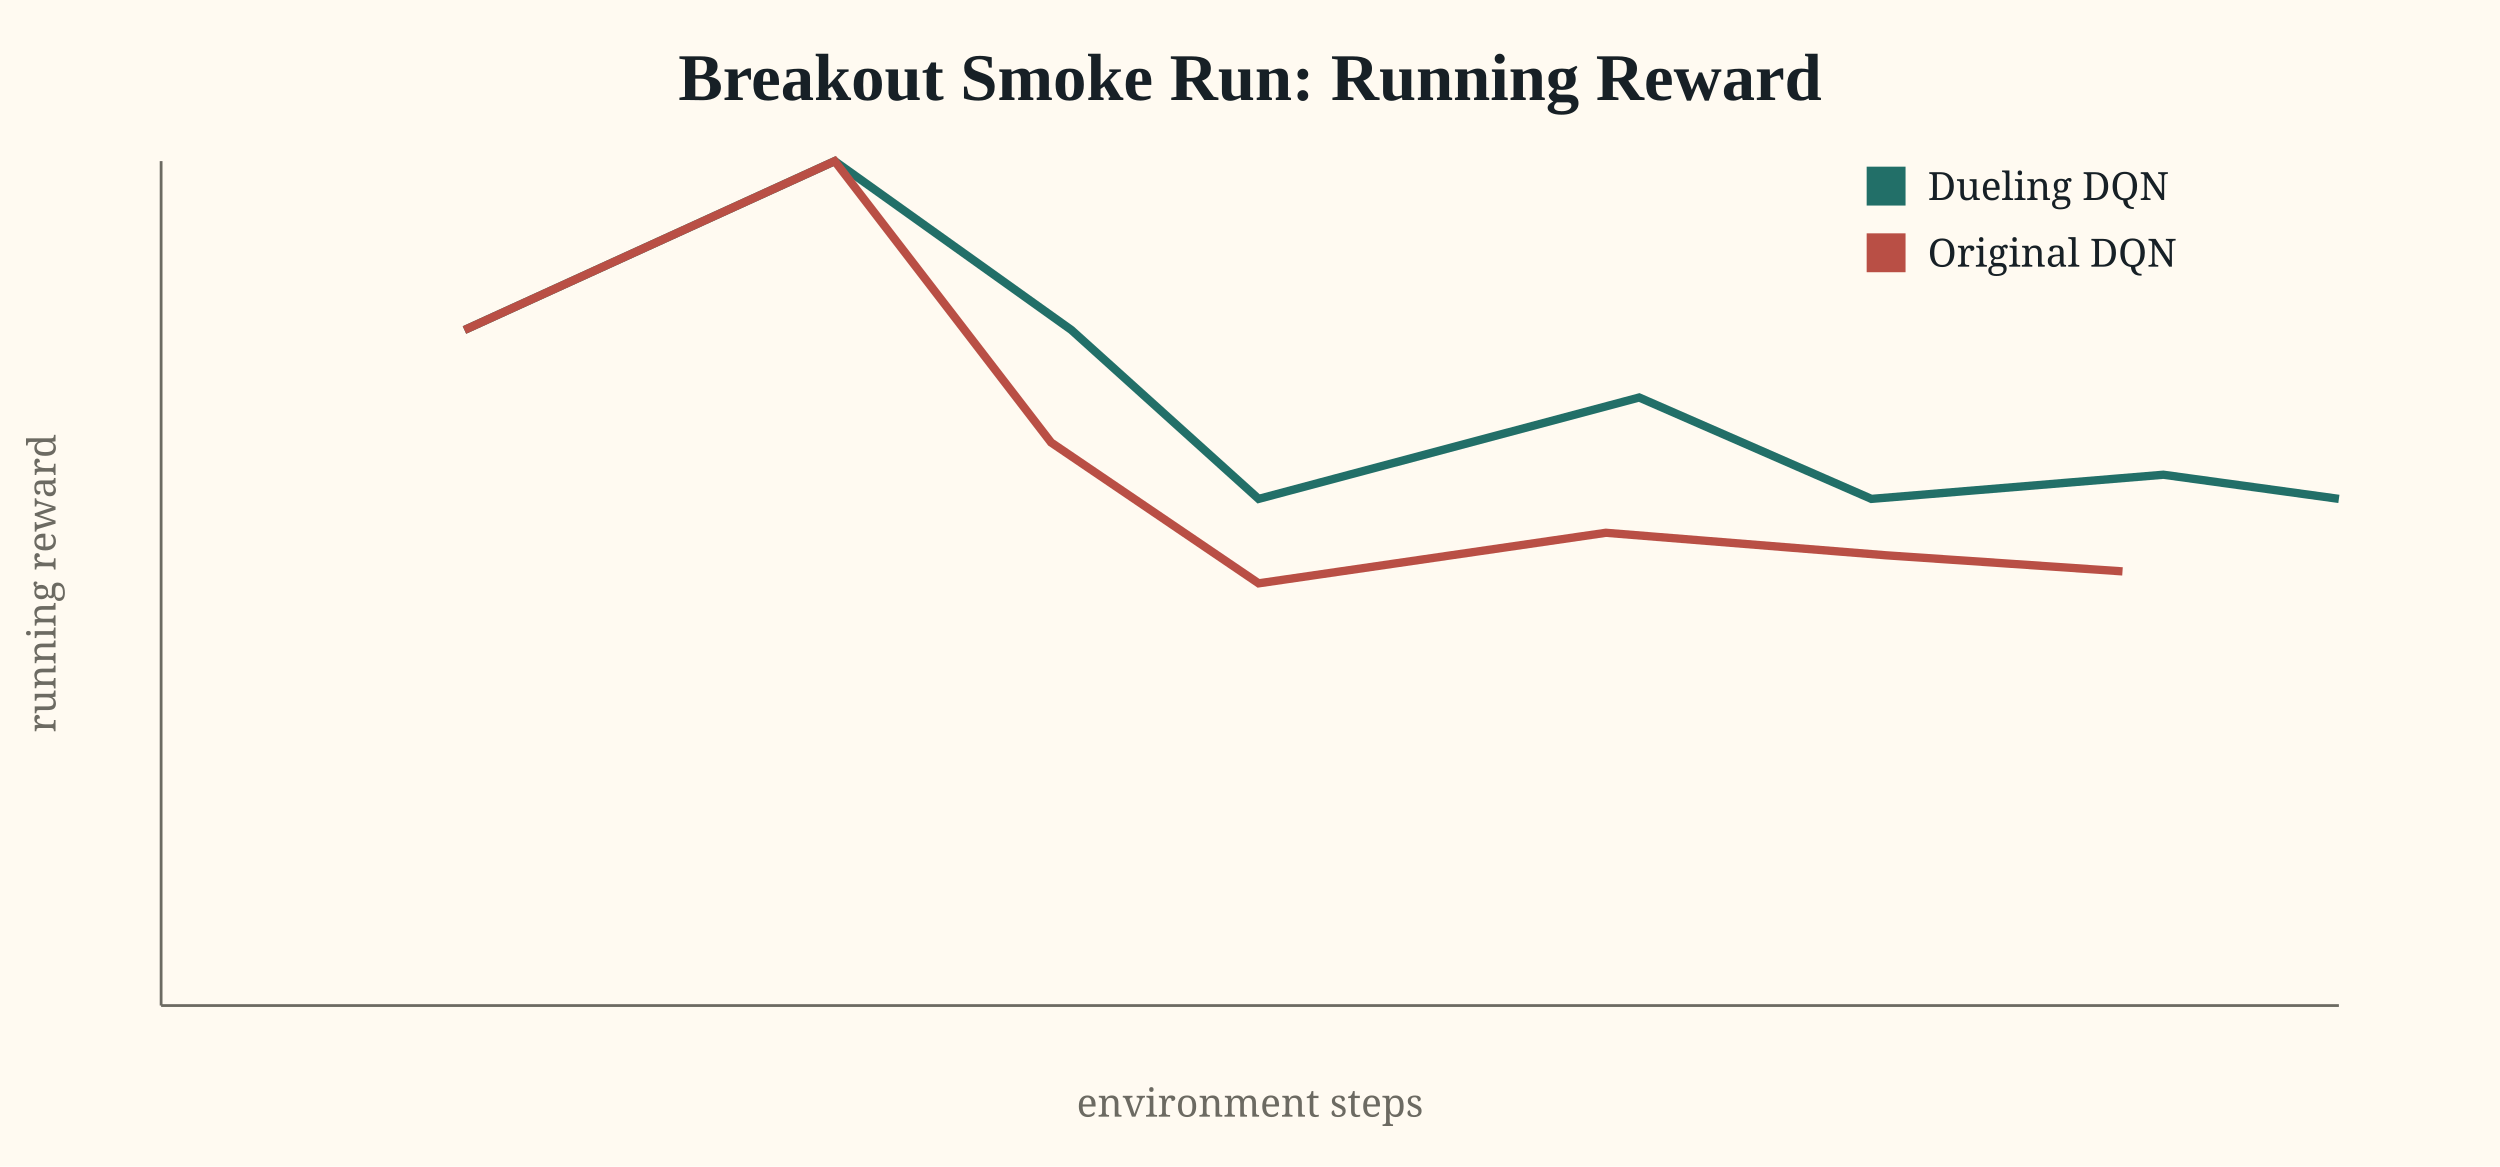
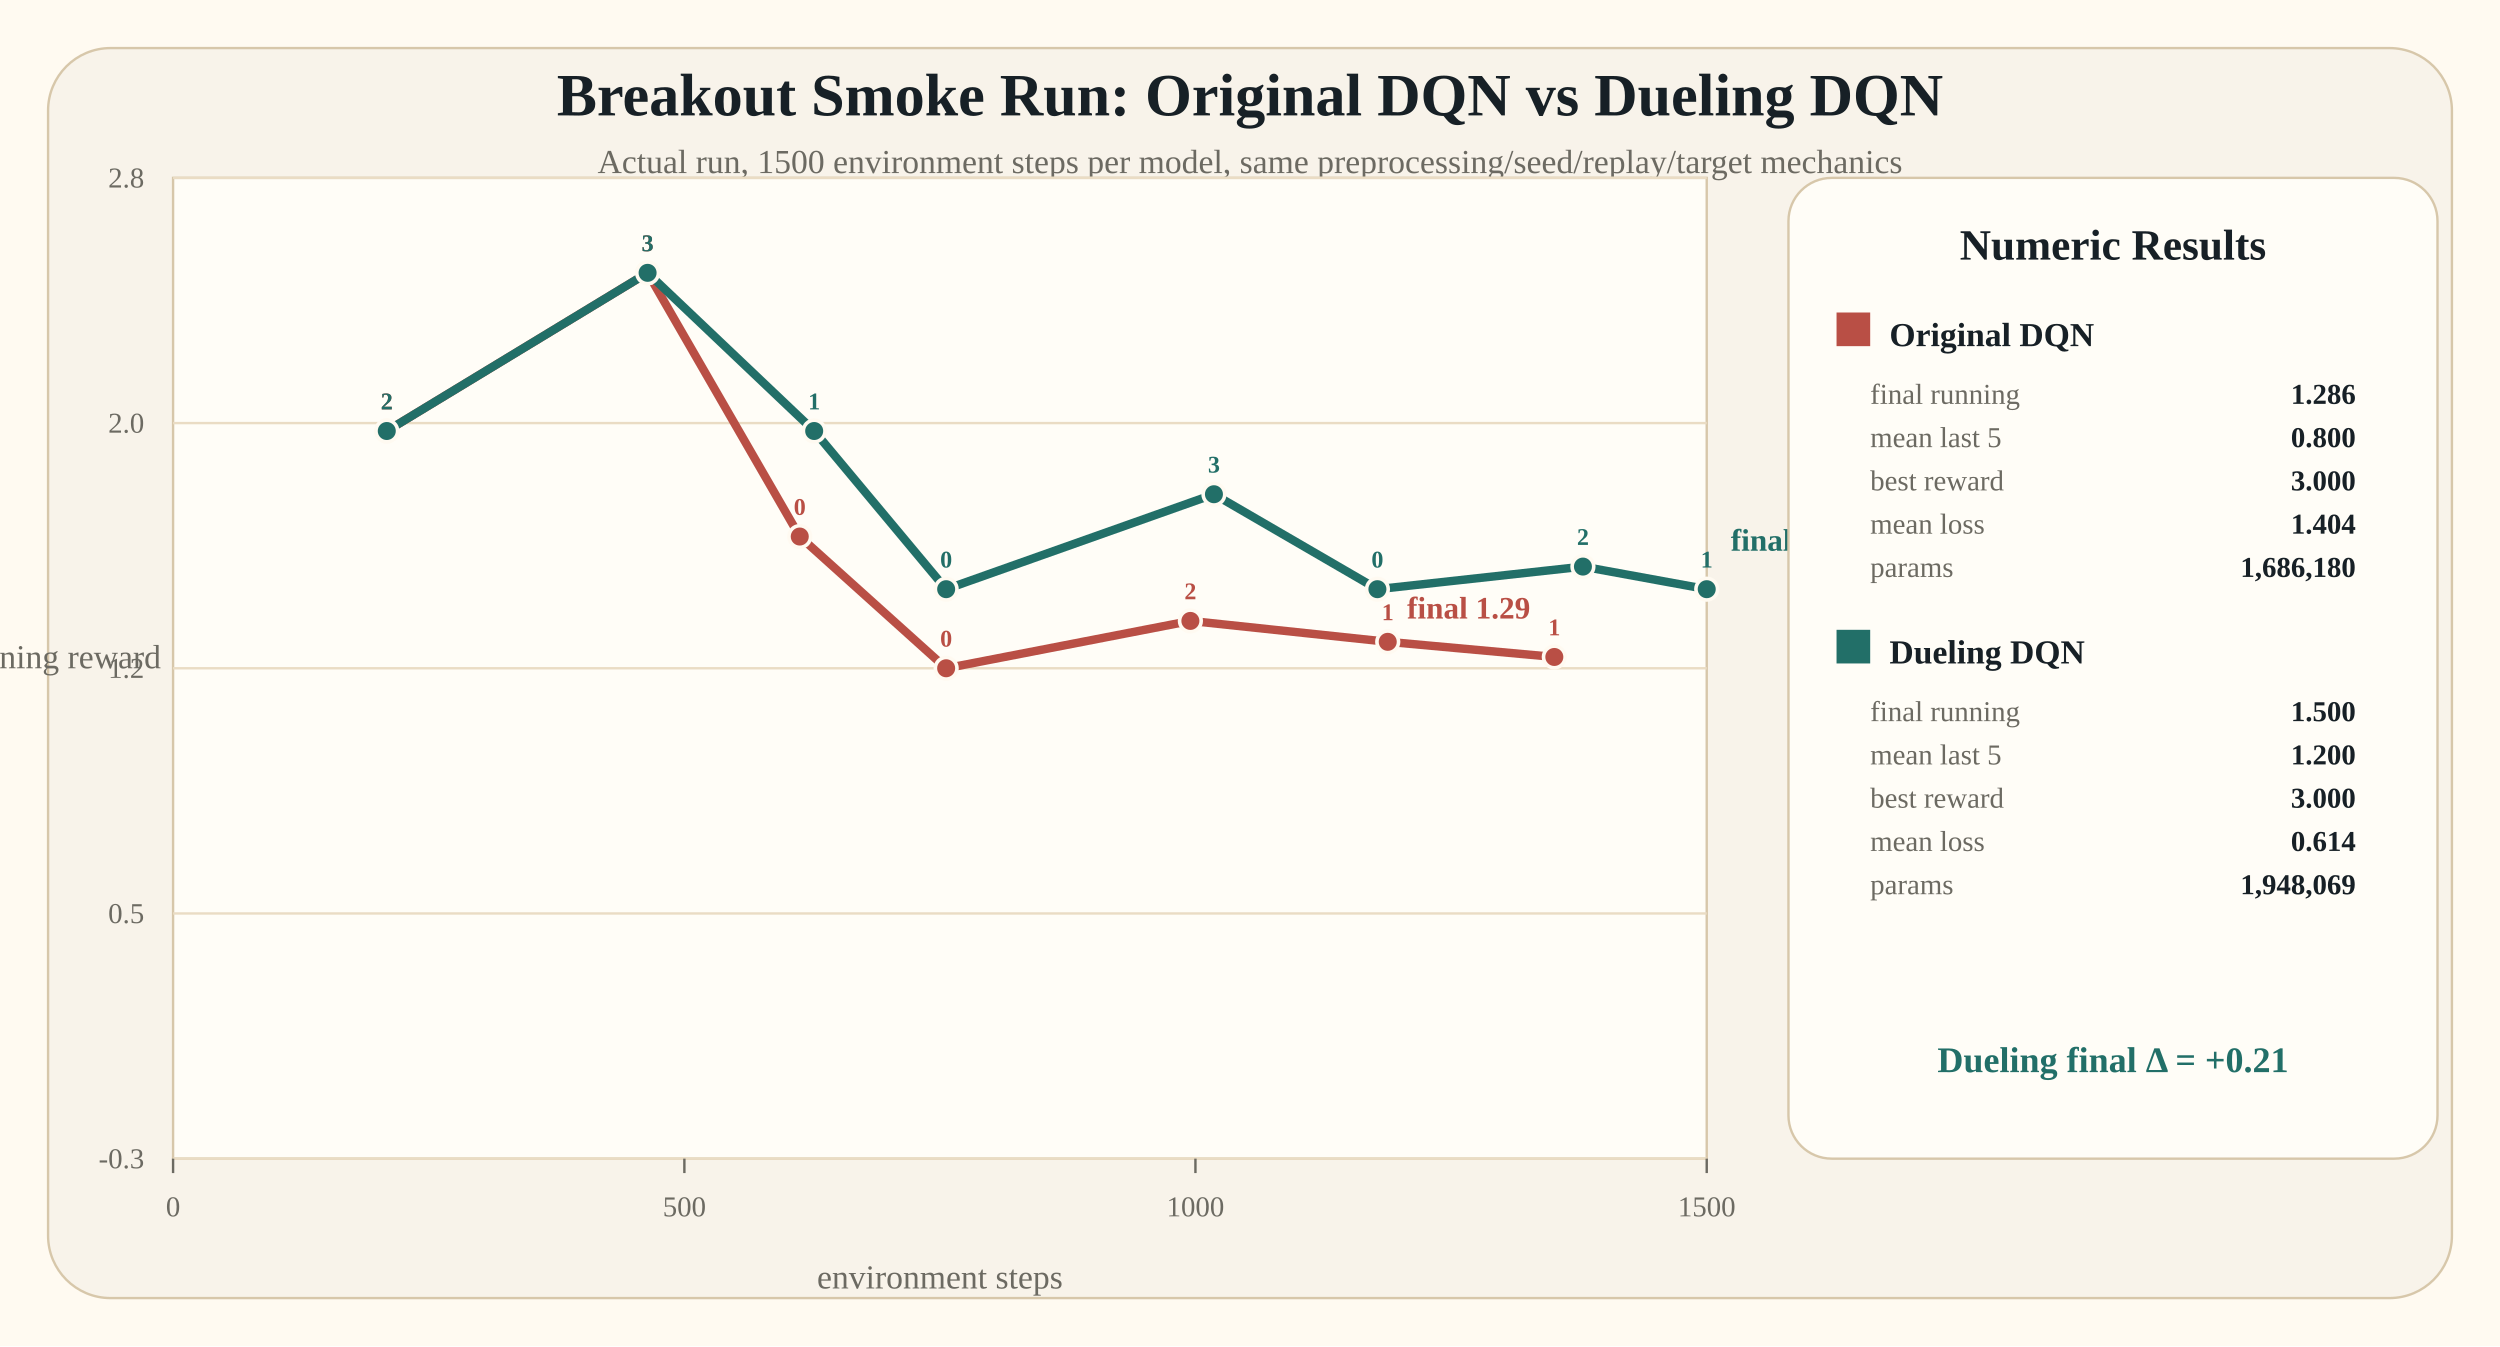
- <svg xmlns="http://www.w3.org/2000/svg" width="900" height="420" viewBox="0 0 900 420">
+ <svg xmlns="http://www.w3.org/2000/svg" width="1040" height="560" viewBox="0 0 1040 560">
  <rect width="100%" height="100%" fill="#fffaf1" />
-   <text x="450" y="36" text-anchor="middle" font-family="Georgia, Times New Roman, serif" font-size="24" font-weight="700" fill="#172026">Breakout Smoke Run: Running Reward</text>
-   <line x1="58" y1="362" x2="842" y2="362" stroke="#6c6a62" />
-   <line x1="58" y1="58" x2="58" y2="362" stroke="#6c6a62" />
-   <text x="450.0" y="402" text-anchor="middle" font-family="Georgia" font-size="14" fill="#6c6a62">environment steps</text>
-   <text x="20" y="210.0" text-anchor="middle" transform="rotate(-90 20 210.0)" font-family="Georgia" font-size="14" fill="#6c6a62">running reward</text>
-   <polyline points="167.2,118.8 300.5,58.0 385.7,118.8 453.1,179.6 590.1,143.1 673.7,179.6 778.8,170.9 842.0,179.6" fill="none" stroke="#226f68" stroke-width="3" />
-   <rect x="672" y="60" width="14" height="14" fill="#226f68" />
-   <text x="694" y="72" font-family="Georgia" font-size="14" fill="#172026">Dueling DQN</text>
-   <polyline points="167.2,118.8 300.5,58.0 378.4,159.3 453.1,210.0 578.1,191.8 678.9,199.9 764.1,205.7" fill="none" stroke="#b94f45" stroke-width="3" />
-   <rect x="672" y="84" width="14" height="14" fill="#b94f45" />
-   <text x="694" y="96" font-family="Georgia" font-size="14" fill="#172026">Original DQN</text>
+   <rect x="20" y="20" width="1000" height="520" rx="26" fill="#f8f3ea" stroke="#d7c7aa" />
+   <text x="520.0" y="48.0" text-anchor="middle" font-family="Georgia, Times New Roman, serif" font-size="25" font-weight="700" fill="#172026">Breakout Smoke Run: Original DQN vs Dueling DQN</text>
+   <text x="520.0" y="72.0" text-anchor="middle" font-family="Georgia, Times New Roman, serif" font-size="14" font-weight="400" fill="#6c6a62">Actual run, 1500 environment steps per model, same preprocessing/seed/replay/target mechanics</text>
+   <rect x="72" y="74" width="638" height="408" fill="#fffdf7" stroke="#d7c7aa" />
+   <line x1="72" y1="482.0" x2="710" y2="482.0" stroke="#eadcc4" />
+   <text x="60.0" y="486.0" text-anchor="end" font-family="Georgia, Times New Roman, serif" font-size="12" font-weight="400" fill="#6c6a62">-0.3</text>
+   <line x1="72" y1="380.0" x2="710" y2="380.0" stroke="#eadcc4" />
+   <text x="60.0" y="384.0" text-anchor="end" font-family="Georgia, Times New Roman, serif" font-size="12" font-weight="400" fill="#6c6a62">0.5</text>
+   <line x1="72" y1="278.0" x2="710" y2="278.0" stroke="#eadcc4" />
+   <text x="60.0" y="282.0" text-anchor="end" font-family="Georgia, Times New Roman, serif" font-size="12" font-weight="400" fill="#6c6a62">1.2</text>
+   <line x1="72" y1="176.0" x2="710" y2="176.0" stroke="#eadcc4" />
+   <text x="60.0" y="180.0" text-anchor="end" font-family="Georgia, Times New Roman, serif" font-size="12" font-weight="400" fill="#6c6a62">2.0</text>
+   <line x1="72" y1="74.0" x2="710" y2="74.0" stroke="#eadcc4" />
+   <text x="60.0" y="78.0" text-anchor="end" font-family="Georgia, Times New Roman, serif" font-size="12" font-weight="400" fill="#6c6a62">2.8</text>
+   <line x1="72.0" y1="482" x2="72.0" y2="488" stroke="#6c6a62" />
+   <text x="72.0" y="506.0" text-anchor="middle" font-family="Georgia, Times New Roman, serif" font-size="12" font-weight="400" fill="#6c6a62">0</text>
+   <line x1="284.7" y1="482" x2="284.7" y2="488" stroke="#6c6a62" />
+   <text x="284.7" y="506.0" text-anchor="middle" font-family="Georgia, Times New Roman, serif" font-size="12" font-weight="400" fill="#6c6a62">500</text>
+   <line x1="497.3" y1="482" x2="497.3" y2="488" stroke="#6c6a62" />
+   <text x="497.3" y="506.0" text-anchor="middle" font-family="Georgia, Times New Roman, serif" font-size="12" font-weight="400" fill="#6c6a62">1000</text>
+   <line x1="710.0" y1="482" x2="710.0" y2="488" stroke="#6c6a62" />
+   <text x="710.0" y="506.0" text-anchor="middle" font-family="Georgia, Times New Roman, serif" font-size="12" font-weight="400" fill="#6c6a62">1500</text>
+   <text x="391.0" y="536.0" text-anchor="middle" font-family="Georgia, Times New Roman, serif" font-size="14" font-weight="400" fill="#6c6a62">environment steps</text>
+   <text x="24.0" y="278.0" text-anchor="middle" font-family="Georgia, Times New Roman, serif" font-size="14" font-weight="400" fill="#6c6a62">running reward</text>
+   <polyline points="160.9,179.3 269.4,113.5 332.7,223.2 393.6,278.0 495.2,258.3 577.3,267.0 646.6,273.3" fill="none" stroke="#b94f45" stroke-width="3.5" />
+   <circle cx="160.9" cy="179.3" r="4.5" fill="#b94f45" stroke="#fffaf1" stroke-width="1.5" />
+   <text x="160.9" y="170.3" text-anchor="middle" font-family="Georgia, Times New Roman, serif" font-size="10" font-weight="700" fill="#b94f45">2</text>
+   <circle cx="269.4" cy="113.5" r="4.5" fill="#b94f45" stroke="#fffaf1" stroke-width="1.5" />
+   <text x="269.4" y="104.5" text-anchor="middle" font-family="Georgia, Times New Roman, serif" font-size="10" font-weight="700" fill="#b94f45">3</text>
+   <circle cx="332.7" cy="223.2" r="4.5" fill="#b94f45" stroke="#fffaf1" stroke-width="1.5" />
+   <text x="332.7" y="214.2" text-anchor="middle" font-family="Georgia, Times New Roman, serif" font-size="10" font-weight="700" fill="#b94f45">0</text>
+   <circle cx="393.6" cy="278.0" r="4.5" fill="#b94f45" stroke="#fffaf1" stroke-width="1.5" />
+   <text x="393.6" y="269.0" text-anchor="middle" font-family="Georgia, Times New Roman, serif" font-size="10" font-weight="700" fill="#b94f45">0</text>
+   <circle cx="495.2" cy="258.3" r="4.5" fill="#b94f45" stroke="#fffaf1" stroke-width="1.5" />
+   <text x="495.2" y="249.3" text-anchor="middle" font-family="Georgia, Times New Roman, serif" font-size="10" font-weight="700" fill="#b94f45">2</text>
+   <circle cx="577.3" cy="267.0" r="4.5" fill="#b94f45" stroke="#fffaf1" stroke-width="1.5" />
+   <text x="577.3" y="258.0" text-anchor="middle" font-family="Georgia, Times New Roman, serif" font-size="10" font-weight="700" fill="#b94f45">1</text>
+   <circle cx="646.6" cy="273.3" r="4.5" fill="#b94f45" stroke="#fffaf1" stroke-width="1.5" />
+   <text x="646.6" y="264.3" text-anchor="middle" font-family="Georgia, Times New Roman, serif" font-size="10" font-weight="700" fill="#b94f45">1</text>
+   <text x="636.6" y="257.3" text-anchor="end" font-family="Georgia, Times New Roman, serif" font-size="13" font-weight="700" fill="#b94f45">final 1.29</text>
+   <polyline points="160.9,179.3 269.4,113.5 338.7,179.3 393.6,245.1 505.0,205.6 573.0,245.1 658.5,235.7 710.0,245.1" fill="none" stroke="#226f68" stroke-width="3.5" />
+   <circle cx="160.9" cy="179.3" r="4.5" fill="#226f68" stroke="#fffaf1" stroke-width="1.5" />
+   <text x="160.9" y="170.3" text-anchor="middle" font-family="Georgia, Times New Roman, serif" font-size="10" font-weight="700" fill="#226f68">2</text>
+   <circle cx="269.4" cy="113.5" r="4.5" fill="#226f68" stroke="#fffaf1" stroke-width="1.5" />
+   <text x="269.4" y="104.5" text-anchor="middle" font-family="Georgia, Times New Roman, serif" font-size="10" font-weight="700" fill="#226f68">3</text>
+   <circle cx="338.7" cy="179.3" r="4.5" fill="#226f68" stroke="#fffaf1" stroke-width="1.5" />
+   <text x="338.7" y="170.3" text-anchor="middle" font-family="Georgia, Times New Roman, serif" font-size="10" font-weight="700" fill="#226f68">1</text>
+   <circle cx="393.6" cy="245.1" r="4.5" fill="#226f68" stroke="#fffaf1" stroke-width="1.5" />
+   <text x="393.6" y="236.1" text-anchor="middle" font-family="Georgia, Times New Roman, serif" font-size="10" font-weight="700" fill="#226f68">0</text>
+   <circle cx="505.0" cy="205.6" r="4.5" fill="#226f68" stroke="#fffaf1" stroke-width="1.5" />
+   <text x="505.0" y="196.6" text-anchor="middle" font-family="Georgia, Times New Roman, serif" font-size="10" font-weight="700" fill="#226f68">3</text>
+   <circle cx="573.0" cy="245.1" r="4.5" fill="#226f68" stroke="#fffaf1" stroke-width="1.5" />
+   <text x="573.0" y="236.1" text-anchor="middle" font-family="Georgia, Times New Roman, serif" font-size="10" font-weight="700" fill="#226f68">0</text>
+   <circle cx="658.5" cy="235.7" r="4.5" fill="#226f68" stroke="#fffaf1" stroke-width="1.5" />
+   <text x="658.5" y="226.7" text-anchor="middle" font-family="Georgia, Times New Roman, serif" font-size="10" font-weight="700" fill="#226f68">2</text>
+   <circle cx="710.0" cy="245.1" r="4.5" fill="#226f68" stroke="#fffaf1" stroke-width="1.5" />
+   <text x="710.0" y="236.1" text-anchor="middle" font-family="Georgia, Times New Roman, serif" font-size="10" font-weight="700" fill="#226f68">1</text>
+   <text x="720.0" y="229.1" text-anchor="start" font-family="Georgia, Times New Roman, serif" font-size="13" font-weight="700" fill="#226f68">final 1.50</text>
+   <rect x="744" y="74" width="270" height="408" rx="18" fill="#fffdf7" stroke="#d7c7aa" />
+   <text x="879.0" y="108.0" text-anchor="middle" font-family="Georgia, Times New Roman, serif" font-size="18" font-weight="700" fill="#172026">Numeric Results</text>
+   <rect x="764" y="130" width="14" height="14" fill="#b94f45" />
+   <text x="786.0" y="144.0" text-anchor="start" font-family="Georgia, Times New Roman, serif" font-size="14" font-weight="700" fill="#172026">Original DQN</text>
+   <text x="778.0" y="168.0" text-anchor="start" font-family="Georgia, Times New Roman, serif" font-size="12" font-weight="400" fill="#6c6a62">final running</text>
+   <text x="980.0" y="168.0" text-anchor="end" font-family="Georgia, Times New Roman, serif" font-size="12" font-weight="700" fill="#172026">1.286</text>
+   <text x="778.0" y="186.0" text-anchor="start" font-family="Georgia, Times New Roman, serif" font-size="12" font-weight="400" fill="#6c6a62">mean last 5</text>
+   <text x="980.0" y="186.0" text-anchor="end" font-family="Georgia, Times New Roman, serif" font-size="12" font-weight="700" fill="#172026">0.800</text>
+   <text x="778.0" y="204.0" text-anchor="start" font-family="Georgia, Times New Roman, serif" font-size="12" font-weight="400" fill="#6c6a62">best reward</text>
+   <text x="980.0" y="204.0" text-anchor="end" font-family="Georgia, Times New Roman, serif" font-size="12" font-weight="700" fill="#172026">3.000</text>
+   <text x="778.0" y="222.0" text-anchor="start" font-family="Georgia, Times New Roman, serif" font-size="12" font-weight="400" fill="#6c6a62">mean loss</text>
+   <text x="980.0" y="222.0" text-anchor="end" font-family="Georgia, Times New Roman, serif" font-size="12" font-weight="700" fill="#172026">1.404</text>
+   <text x="778.0" y="240.0" text-anchor="start" font-family="Georgia, Times New Roman, serif" font-size="12" font-weight="400" fill="#6c6a62">params</text>
+   <text x="980.0" y="240.0" text-anchor="end" font-family="Georgia, Times New Roman, serif" font-size="12" font-weight="700" fill="#172026">1,686,180</text>
+   <rect x="764" y="262" width="14" height="14" fill="#226f68" />
+   <text x="786.0" y="276.0" text-anchor="start" font-family="Georgia, Times New Roman, serif" font-size="14" font-weight="700" fill="#172026">Dueling DQN</text>
+   <text x="778.0" y="300.0" text-anchor="start" font-family="Georgia, Times New Roman, serif" font-size="12" font-weight="400" fill="#6c6a62">final running</text>
+   <text x="980.0" y="300.0" text-anchor="end" font-family="Georgia, Times New Roman, serif" font-size="12" font-weight="700" fill="#172026">1.500</text>
+   <text x="778.0" y="318.0" text-anchor="start" font-family="Georgia, Times New Roman, serif" font-size="12" font-weight="400" fill="#6c6a62">mean last 5</text>
+   <text x="980.0" y="318.0" text-anchor="end" font-family="Georgia, Times New Roman, serif" font-size="12" font-weight="700" fill="#172026">1.200</text>
+   <text x="778.0" y="336.0" text-anchor="start" font-family="Georgia, Times New Roman, serif" font-size="12" font-weight="400" fill="#6c6a62">best reward</text>
+   <text x="980.0" y="336.0" text-anchor="end" font-family="Georgia, Times New Roman, serif" font-size="12" font-weight="700" fill="#172026">3.000</text>
+   <text x="778.0" y="354.0" text-anchor="start" font-family="Georgia, Times New Roman, serif" font-size="12" font-weight="400" fill="#6c6a62">mean loss</text>
+   <text x="980.0" y="354.0" text-anchor="end" font-family="Georgia, Times New Roman, serif" font-size="12" font-weight="700" fill="#172026">0.614</text>
+   <text x="778.0" y="372.0" text-anchor="start" font-family="Georgia, Times New Roman, serif" font-size="12" font-weight="400" fill="#6c6a62">params</text>
+   <text x="980.0" y="372.0" text-anchor="end" font-family="Georgia, Times New Roman, serif" font-size="12" font-weight="700" fill="#172026">1,948,069</text>
+   <text x="879.0" y="446.0" text-anchor="middle" font-family="Georgia, Times New Roman, serif" font-size="15" font-weight="700" fill="#226f68">Dueling final Δ = +0.21</text>
</svg>
